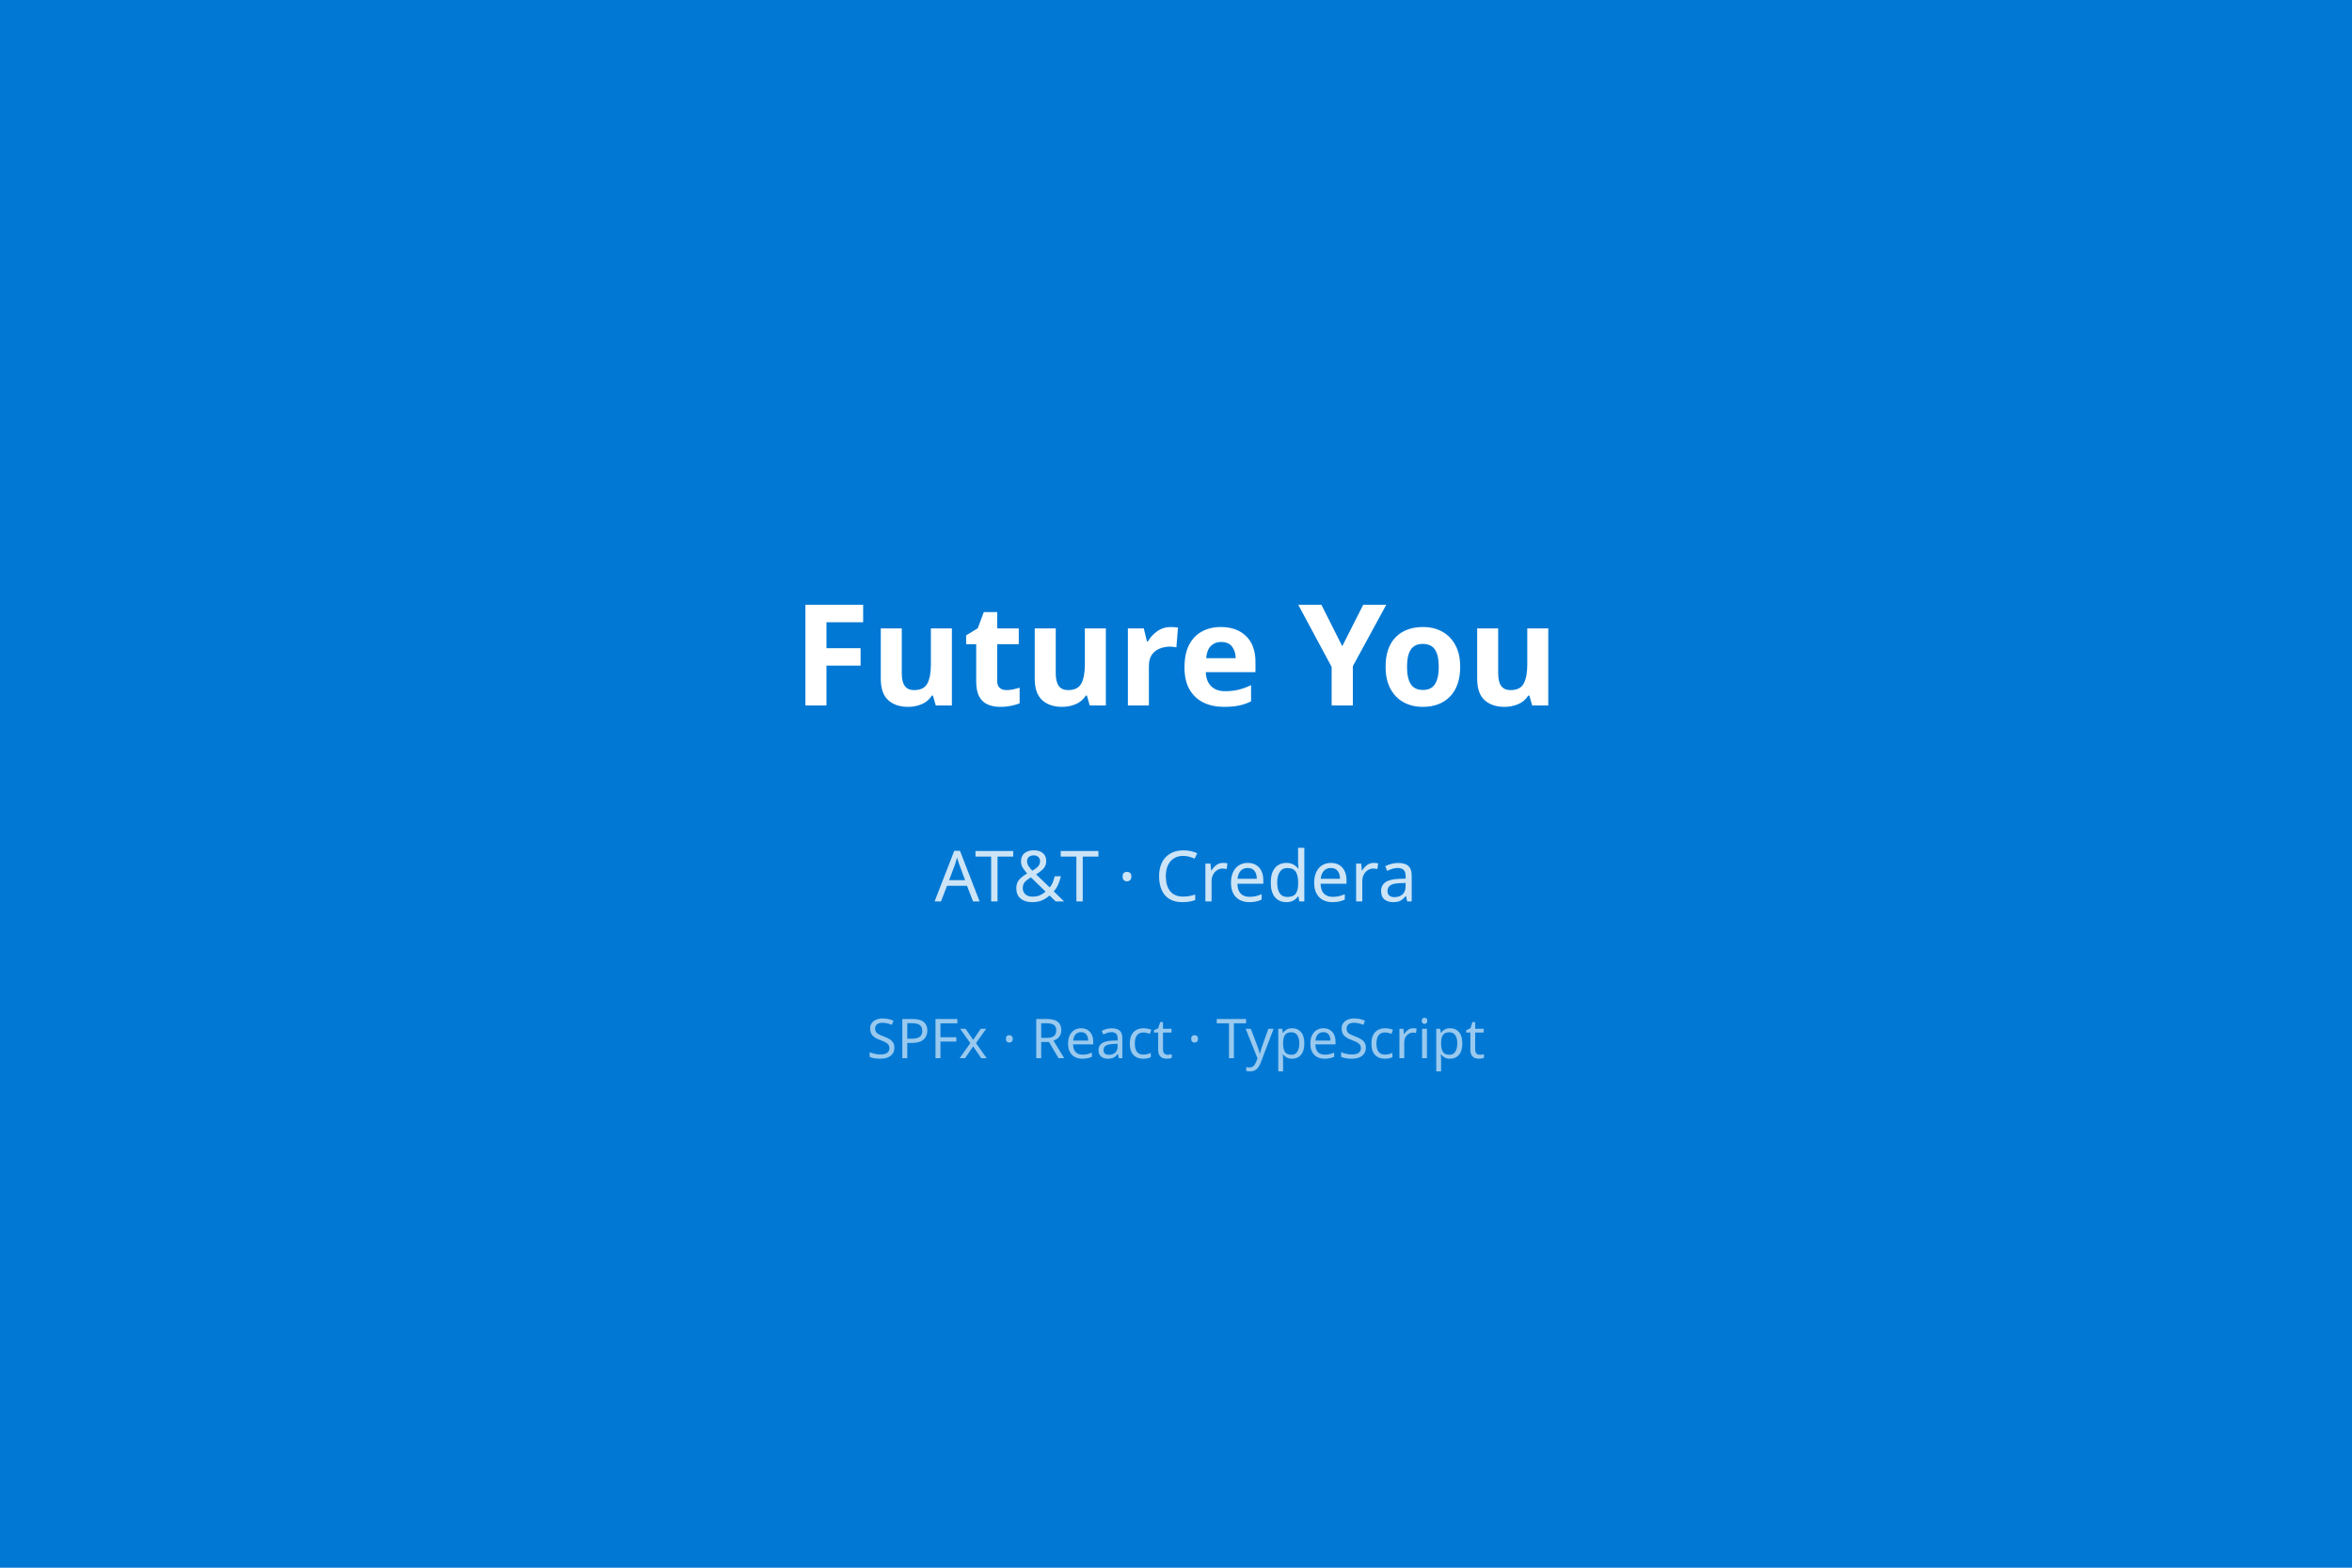
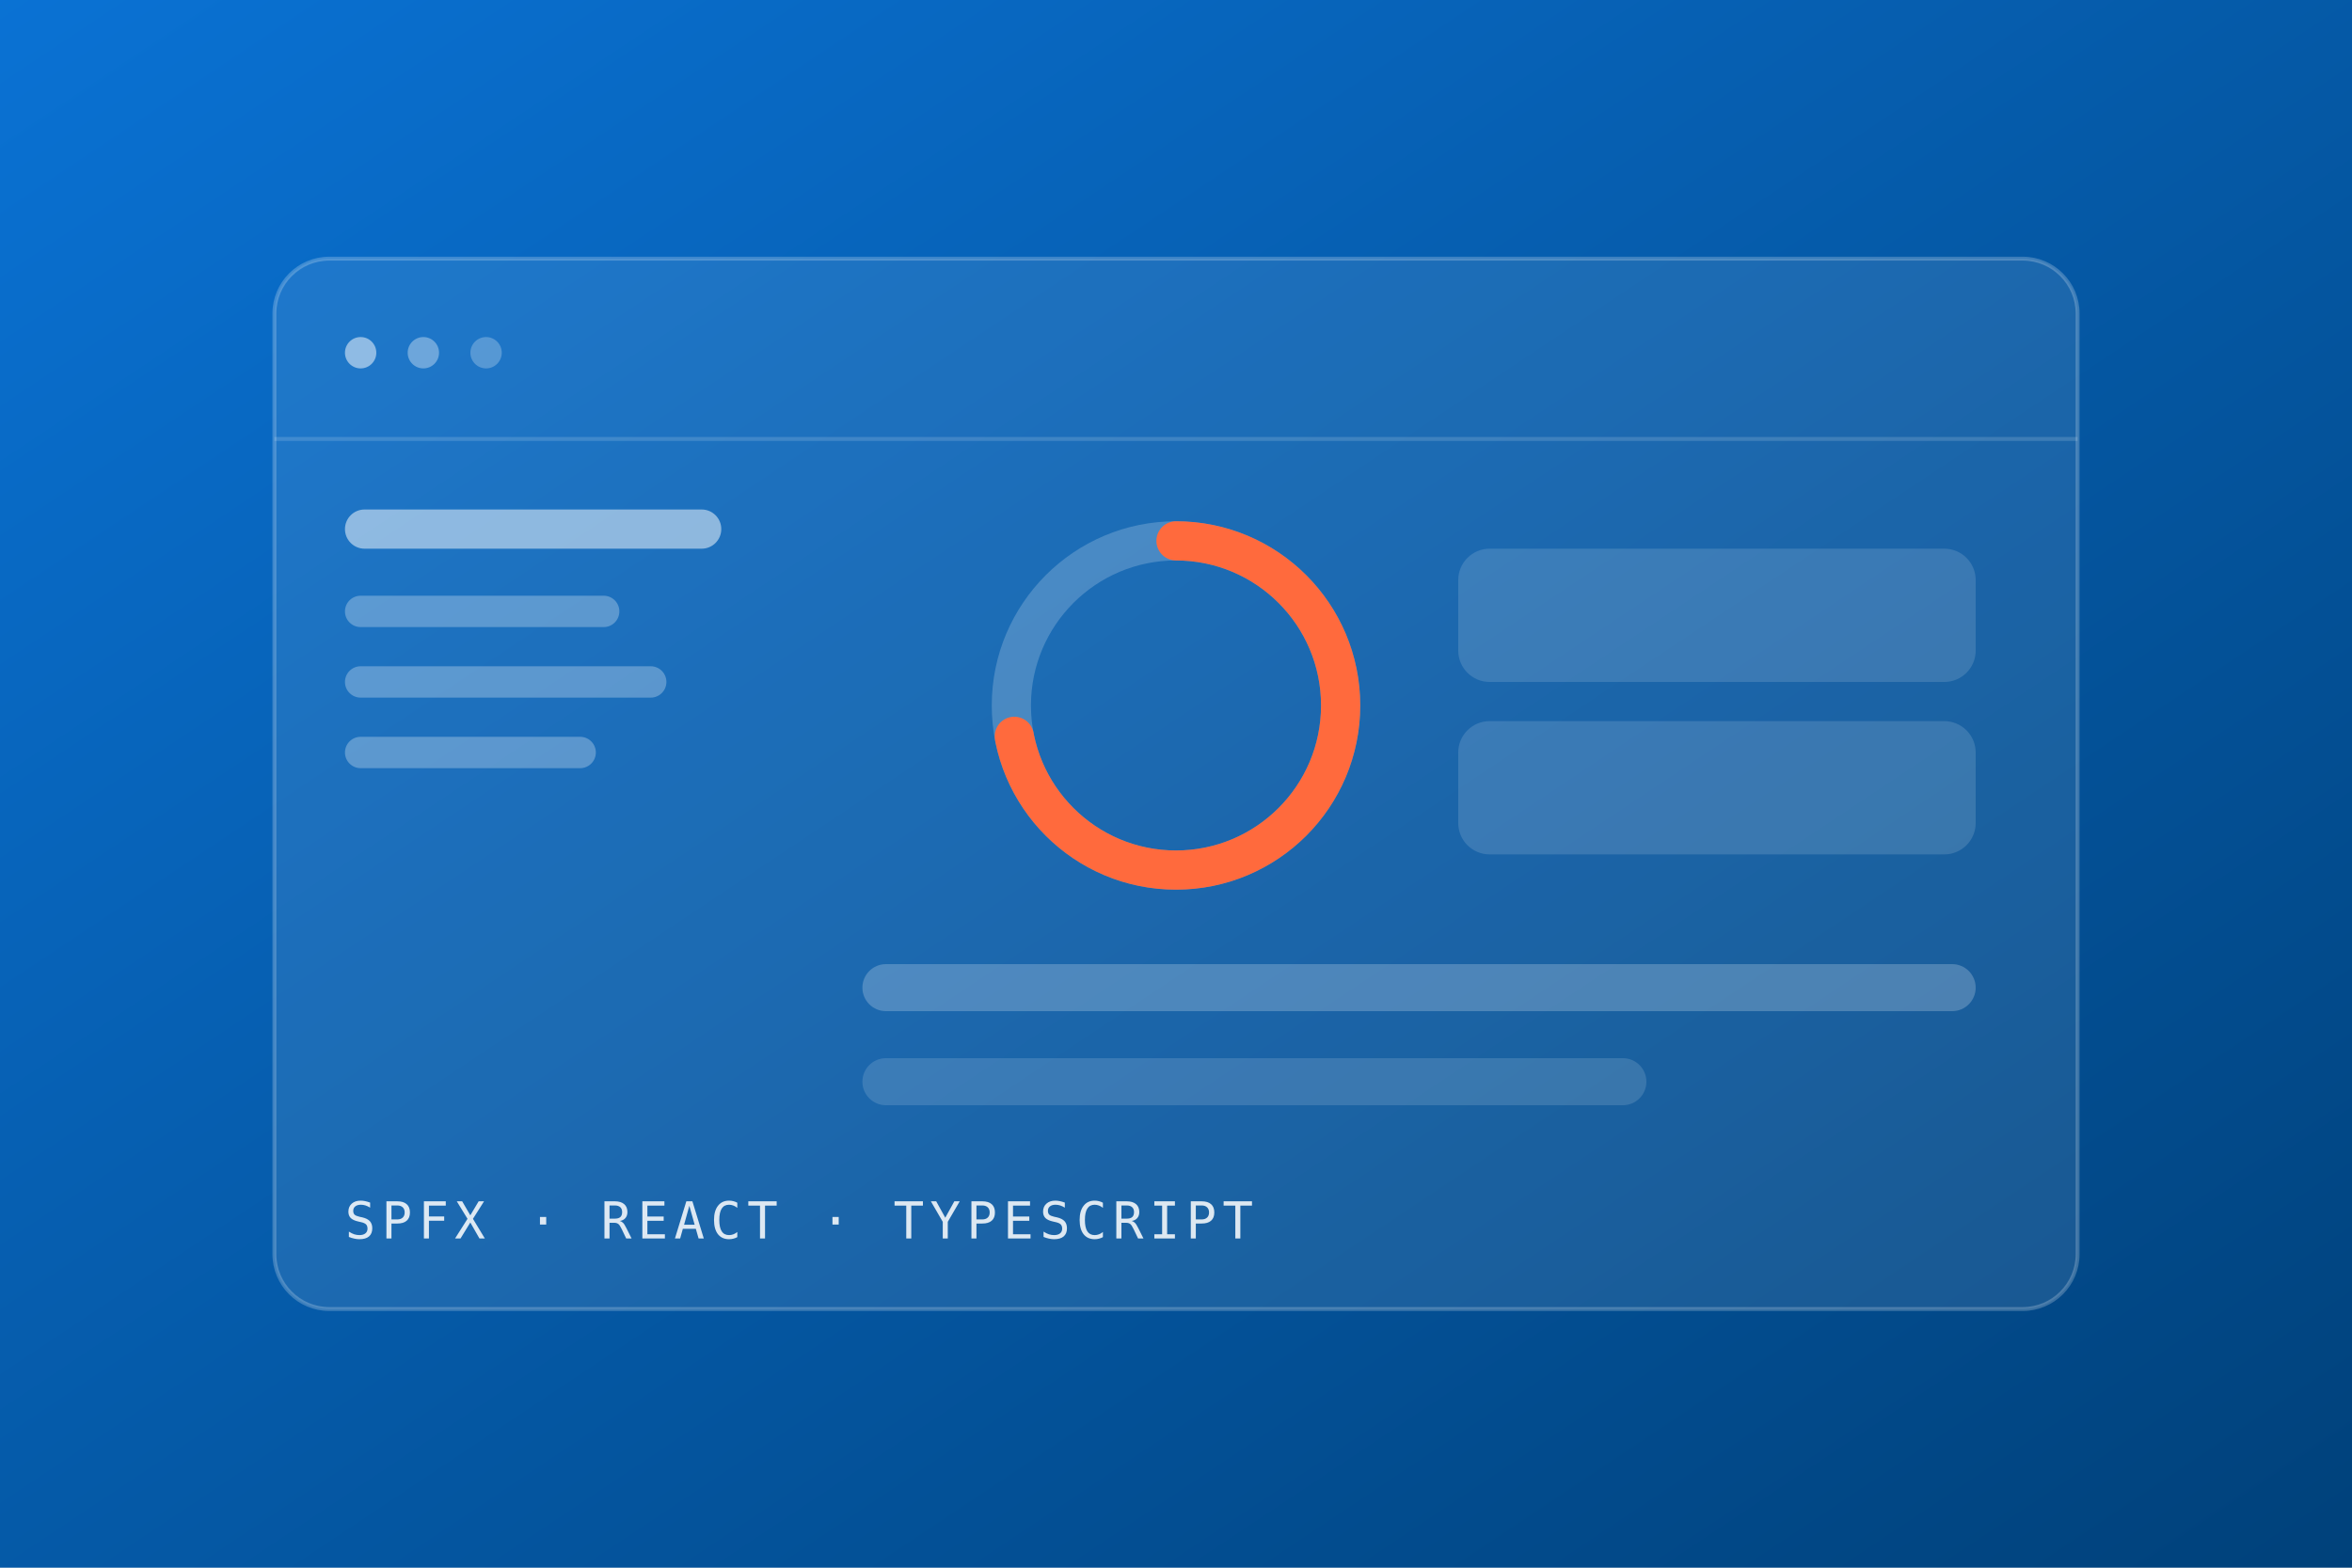
- <svg xmlns="http://www.w3.org/2000/svg" width="600" height="400" viewBox="0 0 600 400">
-   <rect width="600" height="400" fill="#0078d4" />
-   <text x="300" y="180" font-family="Segoe UI,sans-serif" font-size="36" font-weight="bold" fill="white" text-anchor="middle">Future You</text>
-   <text x="300" y="230" font-family="Segoe UI,sans-serif" font-size="18" fill="rgba(255,255,255,0.8)" text-anchor="middle">AT&amp;T · Credera</text>
-   <text x="300" y="270" font-family="Segoe UI,sans-serif" font-size="14" fill="rgba(255,255,255,0.6)" text-anchor="middle">SPFx · React · TypeScript</text>
+ <svg xmlns="http://www.w3.org/2000/svg" width="600" height="400" viewBox="0 0 600 400" role="img" aria-label="Future You learning platform — abstract dashboard">
+   <defs>
+     <linearGradient id="g6" x1="0" y1="0" x2="1" y2="1">
+       <stop offset="0" stop-color="#0a72d4" />
+       <stop offset="1" stop-color="#00417a" />
+     </linearGradient>
+   </defs>
+   <rect width="600" height="400" fill="url(#g6)" />
+   <rect x="70" y="66" width="460" height="268" rx="14" fill="rgba(255,255,255,0.09)" stroke="rgba(255,255,255,0.22)" />
+   <circle cx="92" cy="90" r="4" fill="rgba(255,255,255,0.5)" />
+   <circle cx="108" cy="90" r="4" fill="rgba(255,255,255,0.35)" />
+   <circle cx="124" cy="90" r="4" fill="rgba(255,255,255,0.25)" />
+   <line x1="70" y1="112" x2="530" y2="112" stroke="rgba(255,255,255,0.15)" />
+   <rect x="88" y="130" width="96" height="10" rx="5" fill="rgba(255,255,255,0.5)" />
+   <rect x="88" y="152" width="70" height="8" rx="4" fill="rgba(255,255,255,0.28)" />
+   <rect x="88" y="170" width="82" height="8" rx="4" fill="rgba(255,255,255,0.28)" />
+   <rect x="88" y="188" width="64" height="8" rx="4" fill="rgba(255,255,255,0.28)" />
+   <circle cx="300" cy="180" r="42" fill="none" stroke="rgba(255,255,255,0.2)" stroke-width="10" />
+   <circle cx="300" cy="180" r="42" fill="none" stroke="#ff6a3d" stroke-width="10" stroke-linecap="round" stroke-dasharray="190 264" transform="rotate(-90 300 180)" />
+   <rect x="372" y="140" width="132" height="34" rx="8" fill="rgba(255,255,255,0.14)" />
+   <rect x="372" y="184" width="132" height="34" rx="8" fill="rgba(255,255,255,0.14)" />
+   <rect x="220" y="246" width="284" height="12" rx="6" fill="rgba(255,255,255,0.22)" />
+   <rect x="220" y="270" width="200" height="12" rx="6" fill="rgba(255,255,255,0.14)" />
+   <text x="88" y="316" font-family="ui-monospace,Consolas,monospace" font-size="13" letter-spacing="1.5" fill="rgba(255,255,255,0.85)">SPFX · REACT · TYPESCRIPT</text>
</svg>
